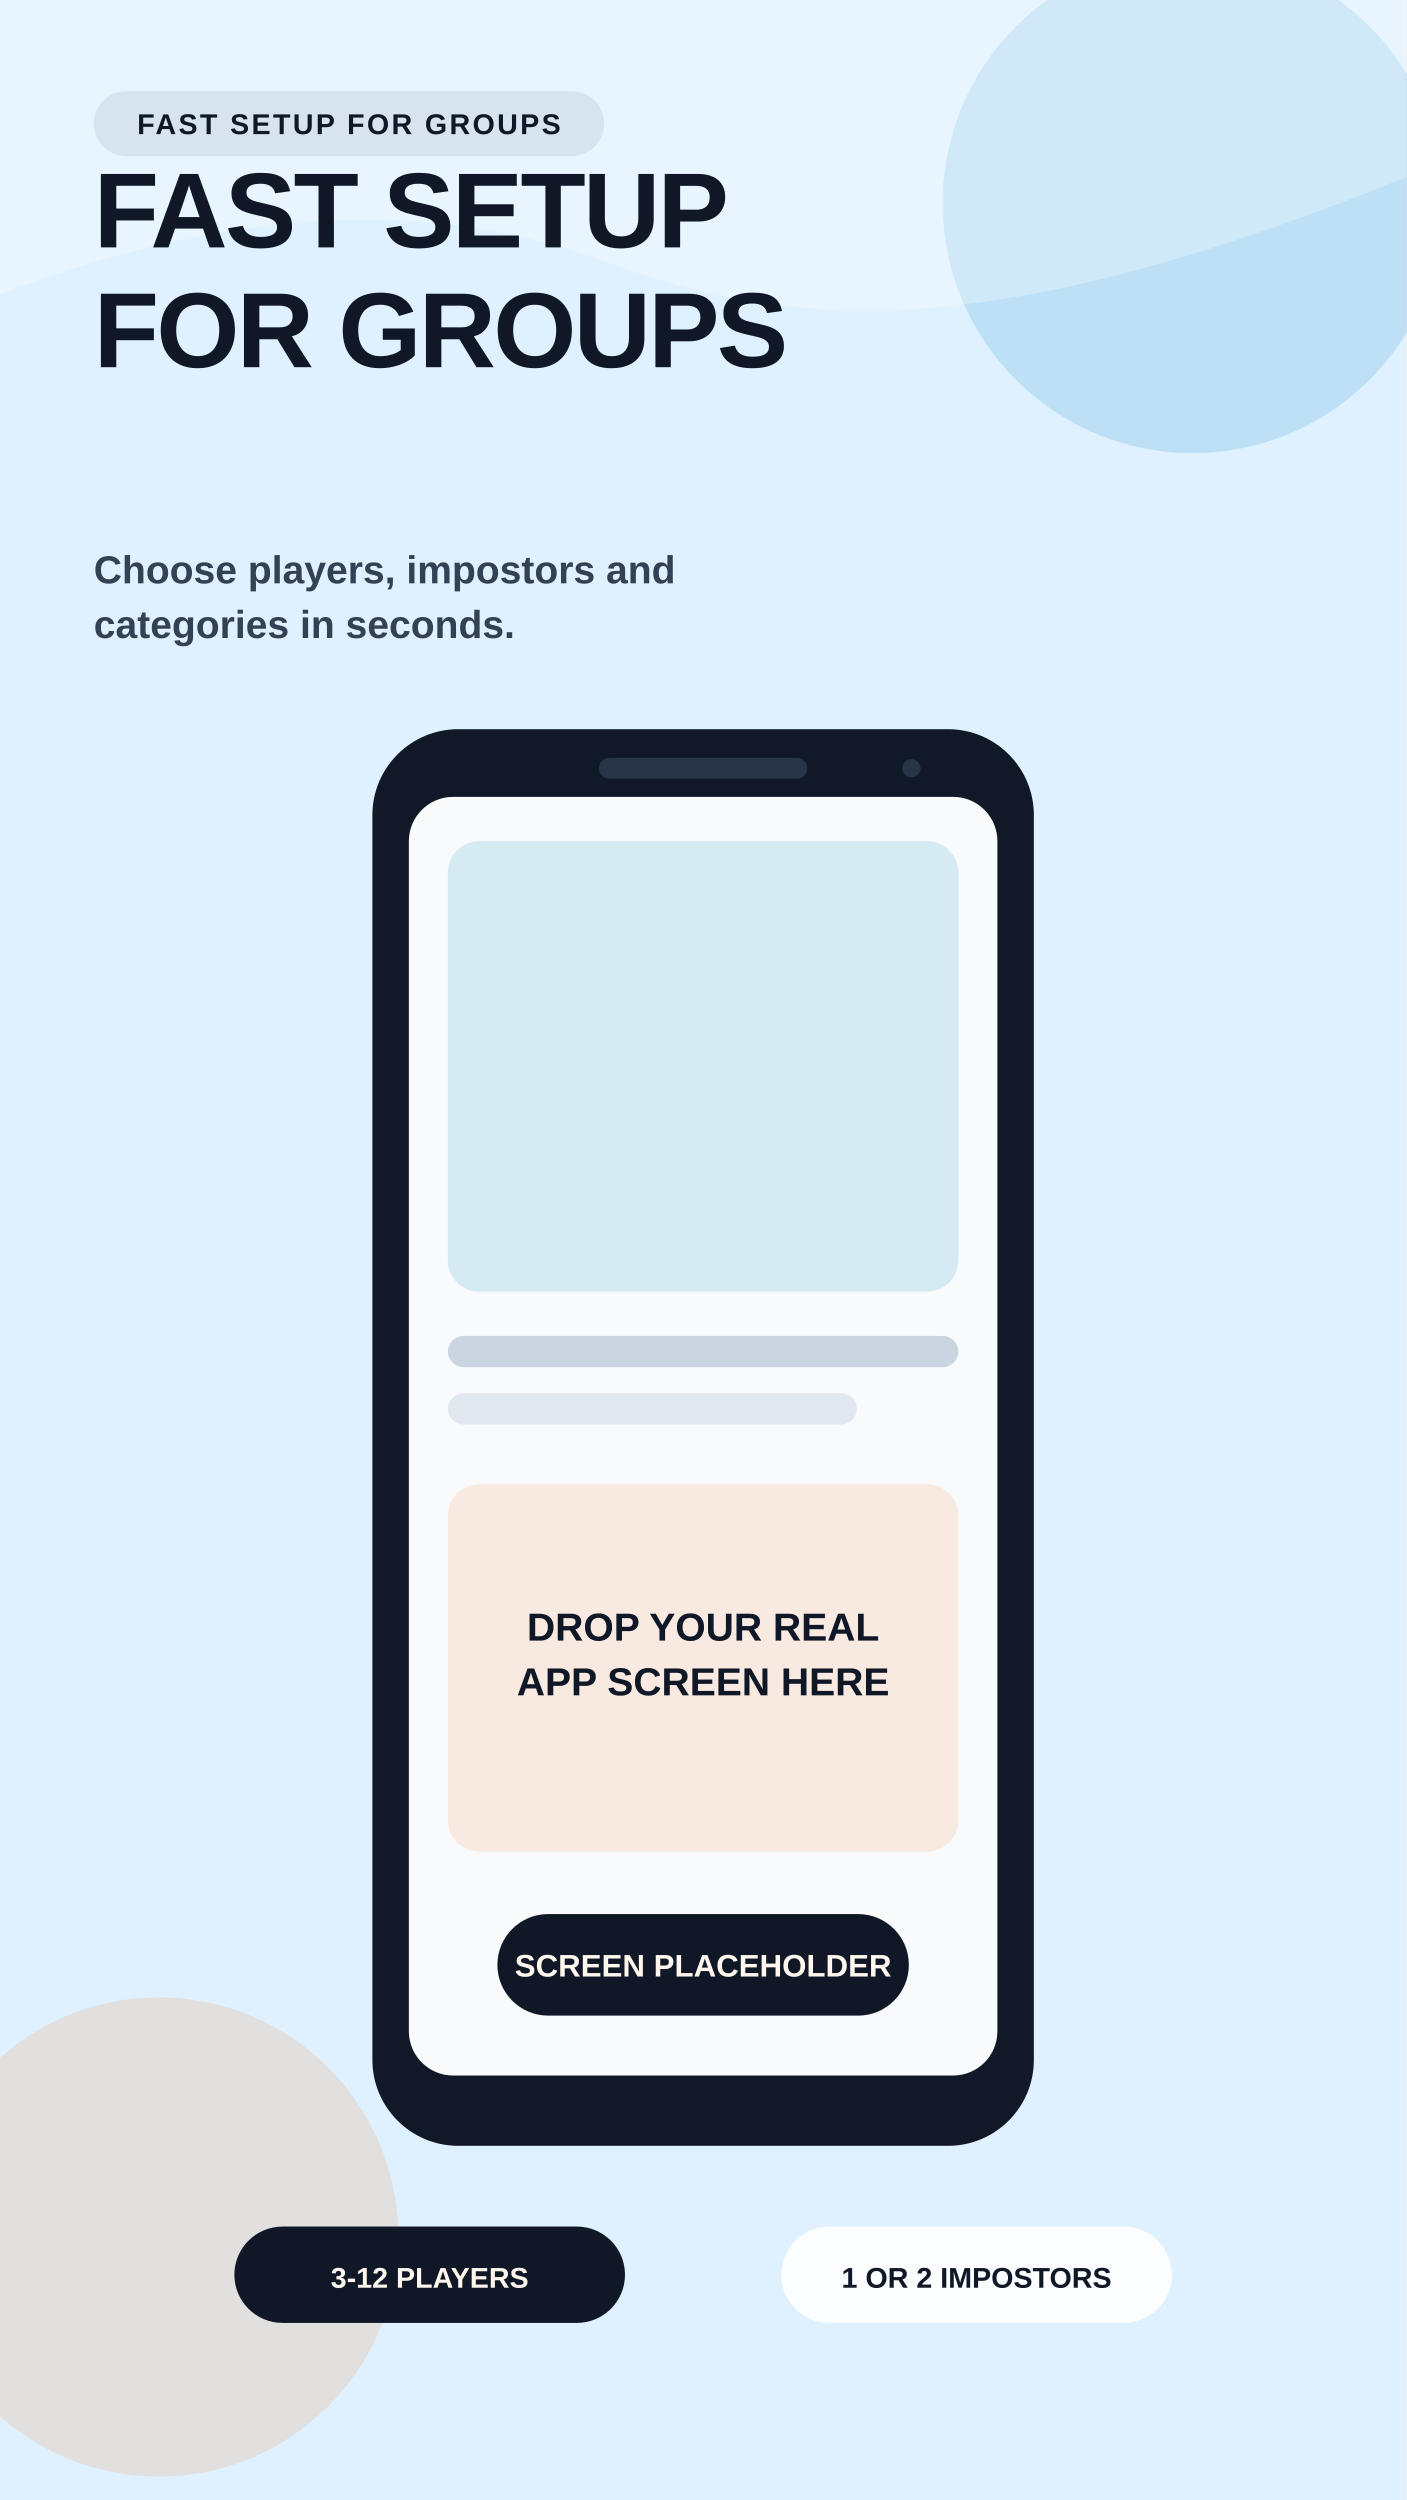
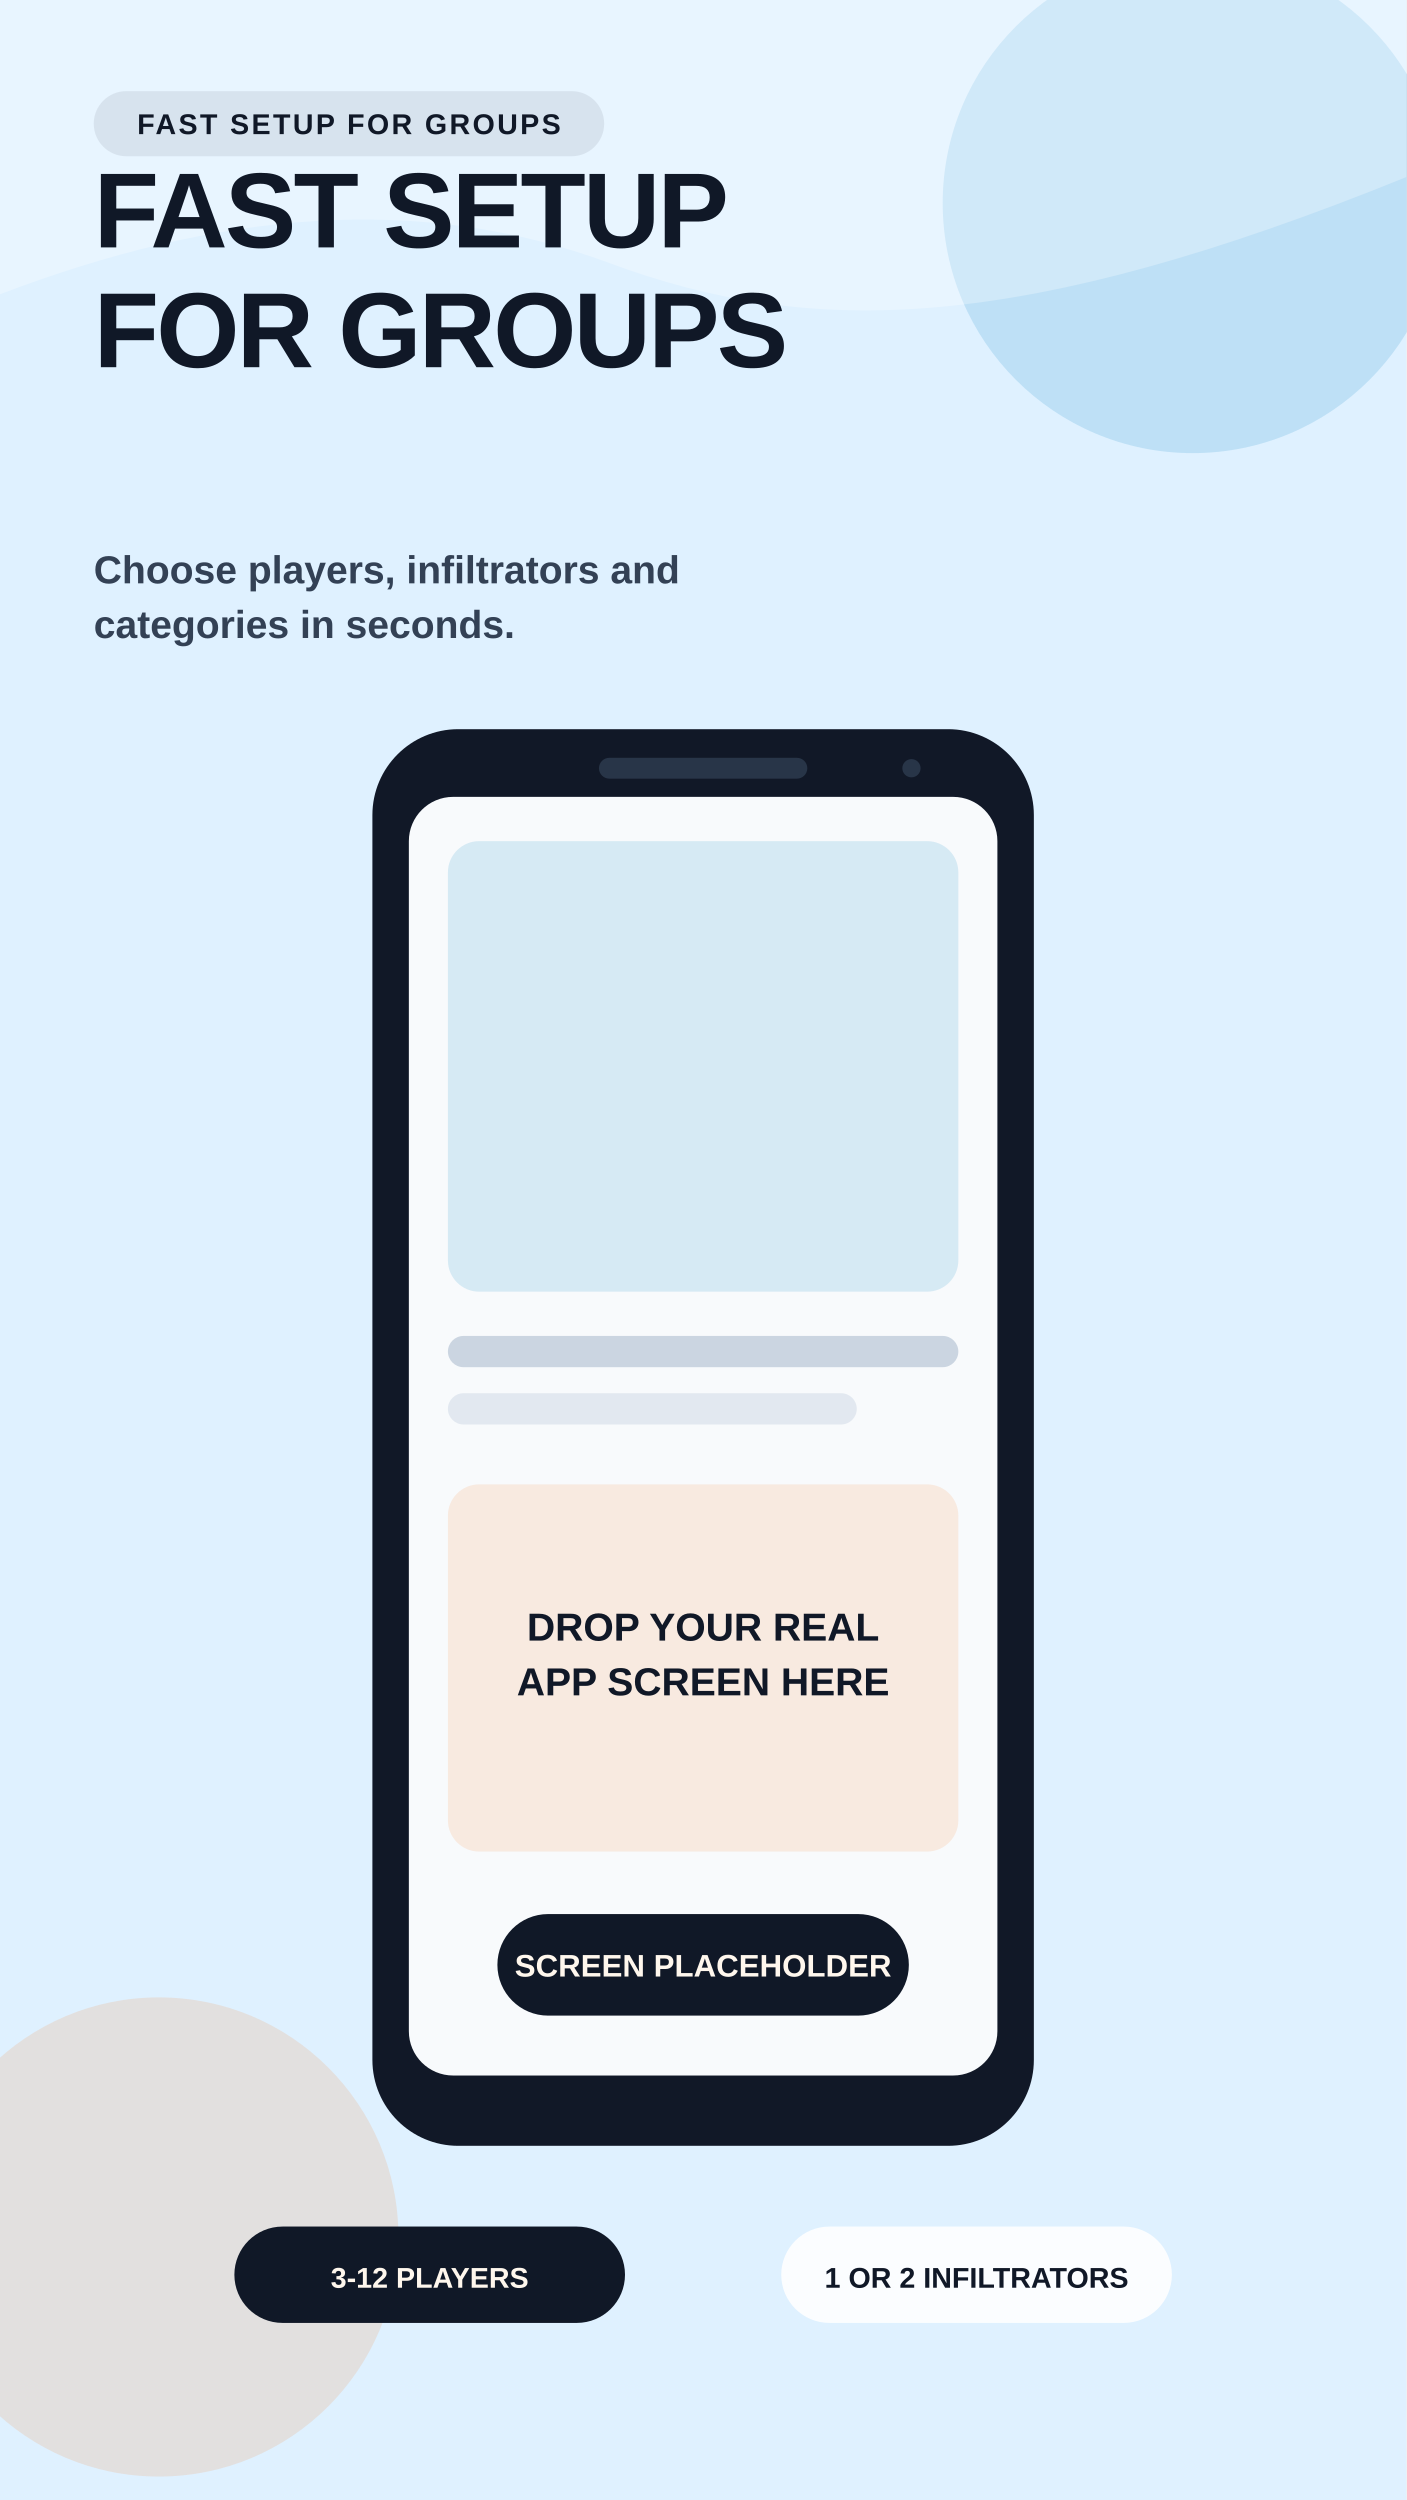
<svg xmlns="http://www.w3.org/2000/svg" width="1080" height="1920" viewBox="0 0 1080 1920" fill="none">
  <rect width="1080" height="1920" fill="#DFF1FF" />
  <circle cx="916" cy="156" r="192" fill="#0284C7" fill-opacity="0.15" />
  <circle cx="122" cy="1718" r="184" fill="#F97316" fill-opacity="0.14" />
  <path d="M0 226C168 162 322 148 468 202C624 260 784 256 1080 136V0H0V226Z" fill="#FFFFFF" fill-opacity="0.28" />
  <rect x="72" y="70" width="392" height="50" rx="25" fill="#101827" fill-opacity="0.08" />
  <text x="268" y="103" text-anchor="middle" fill="#101827" font-family="Bahnschrift, Segoe UI, Arial, sans-serif" font-size="22" font-weight="800" letter-spacing="1.8">FAST SETUP FOR GROUPS</text>
  <text x="72" y="190" fill="#101827" font-family="Bahnschrift, Segoe UI, Arial, sans-serif" font-size="82" font-weight="800" letter-spacing="-2">FAST SETUP</text>
  <text x="72" y="282" fill="#101827" font-family="Bahnschrift, Segoe UI, Arial, sans-serif" font-size="82" font-weight="800" letter-spacing="-2">FOR GROUPS</text>
-   <text x="72" y="448" fill="#334155" font-family="Bahnschrift, Segoe UI, Arial, sans-serif" font-size="30" font-weight="600">Choose players, impostors and</text>
+   <text x="72" y="448" fill="#334155" font-family="Bahnschrift, Segoe UI, Arial, sans-serif" font-size="30" font-weight="600">Choose players, infiltrators and</text>
  <text x="72" y="490" fill="#334155" font-family="Bahnschrift, Segoe UI, Arial, sans-serif" font-size="30" font-weight="600">categories in seconds.</text>
  <g id="phone">
    <rect x="286" y="560" width="508" height="1088" rx="66" fill="#111827" />
    <rect x="314" y="612" width="452" height="982" rx="34" fill="#F8FAFC" />
    <rect x="460" y="582" width="160" height="16" rx="8" fill="#283548" />
    <circle cx="700" cy="590" r="7" fill="#283548" />
    <rect x="344" y="646" width="392" height="346" rx="24" fill="#0284C7" fill-opacity="0.14" />
    <rect x="344" y="1026" width="392" height="24" rx="12" fill="#CBD5E1" />
    <rect x="344" y="1070" width="314" height="24" rx="12" fill="#E2E8F0" />
    <rect x="344" y="1140" width="392" height="282" rx="24" fill="#F97316" fill-opacity="0.12" />
    <rect x="382" y="1470" width="316" height="78" rx="39" fill="#101827" />
    <text x="540" y="1260" text-anchor="middle" fill="#101827" font-family="Bahnschrift, Segoe UI, Arial, sans-serif" font-size="30" font-weight="800">DROP YOUR REAL</text>
    <text x="540" y="1302" text-anchor="middle" fill="#101827" font-family="Bahnschrift, Segoe UI, Arial, sans-serif" font-size="30" font-weight="800">APP SCREEN HERE</text>
    <text x="540" y="1518" text-anchor="middle" fill="#FFF7ED" font-family="Bahnschrift, Segoe UI, Arial, sans-serif" font-size="24" font-weight="800">SCREEN PLACEHOLDER</text>
  </g>
  <rect x="180" y="1710" width="300" height="74" rx="37" fill="#101827" />
  <text x="330" y="1757" text-anchor="middle" fill="#FFF7ED" font-family="Bahnschrift, Segoe UI, Arial, sans-serif" font-size="22" font-weight="800">3-12 PLAYERS</text>
  <rect x="600" y="1710" width="300" height="74" rx="37" fill="#FFFFFF" fill-opacity="0.88" />
-   <text x="750" y="1757" text-anchor="middle" fill="#101827" font-family="Bahnschrift, Segoe UI, Arial, sans-serif" font-size="22" font-weight="800">1 OR 2 IMPOSTORS</text>
+   <text x="750" y="1757" text-anchor="middle" fill="#101827" font-family="Bahnschrift, Segoe UI, Arial, sans-serif" font-size="22" font-weight="800">1 OR 2 INFILTRATORS</text>
</svg>
